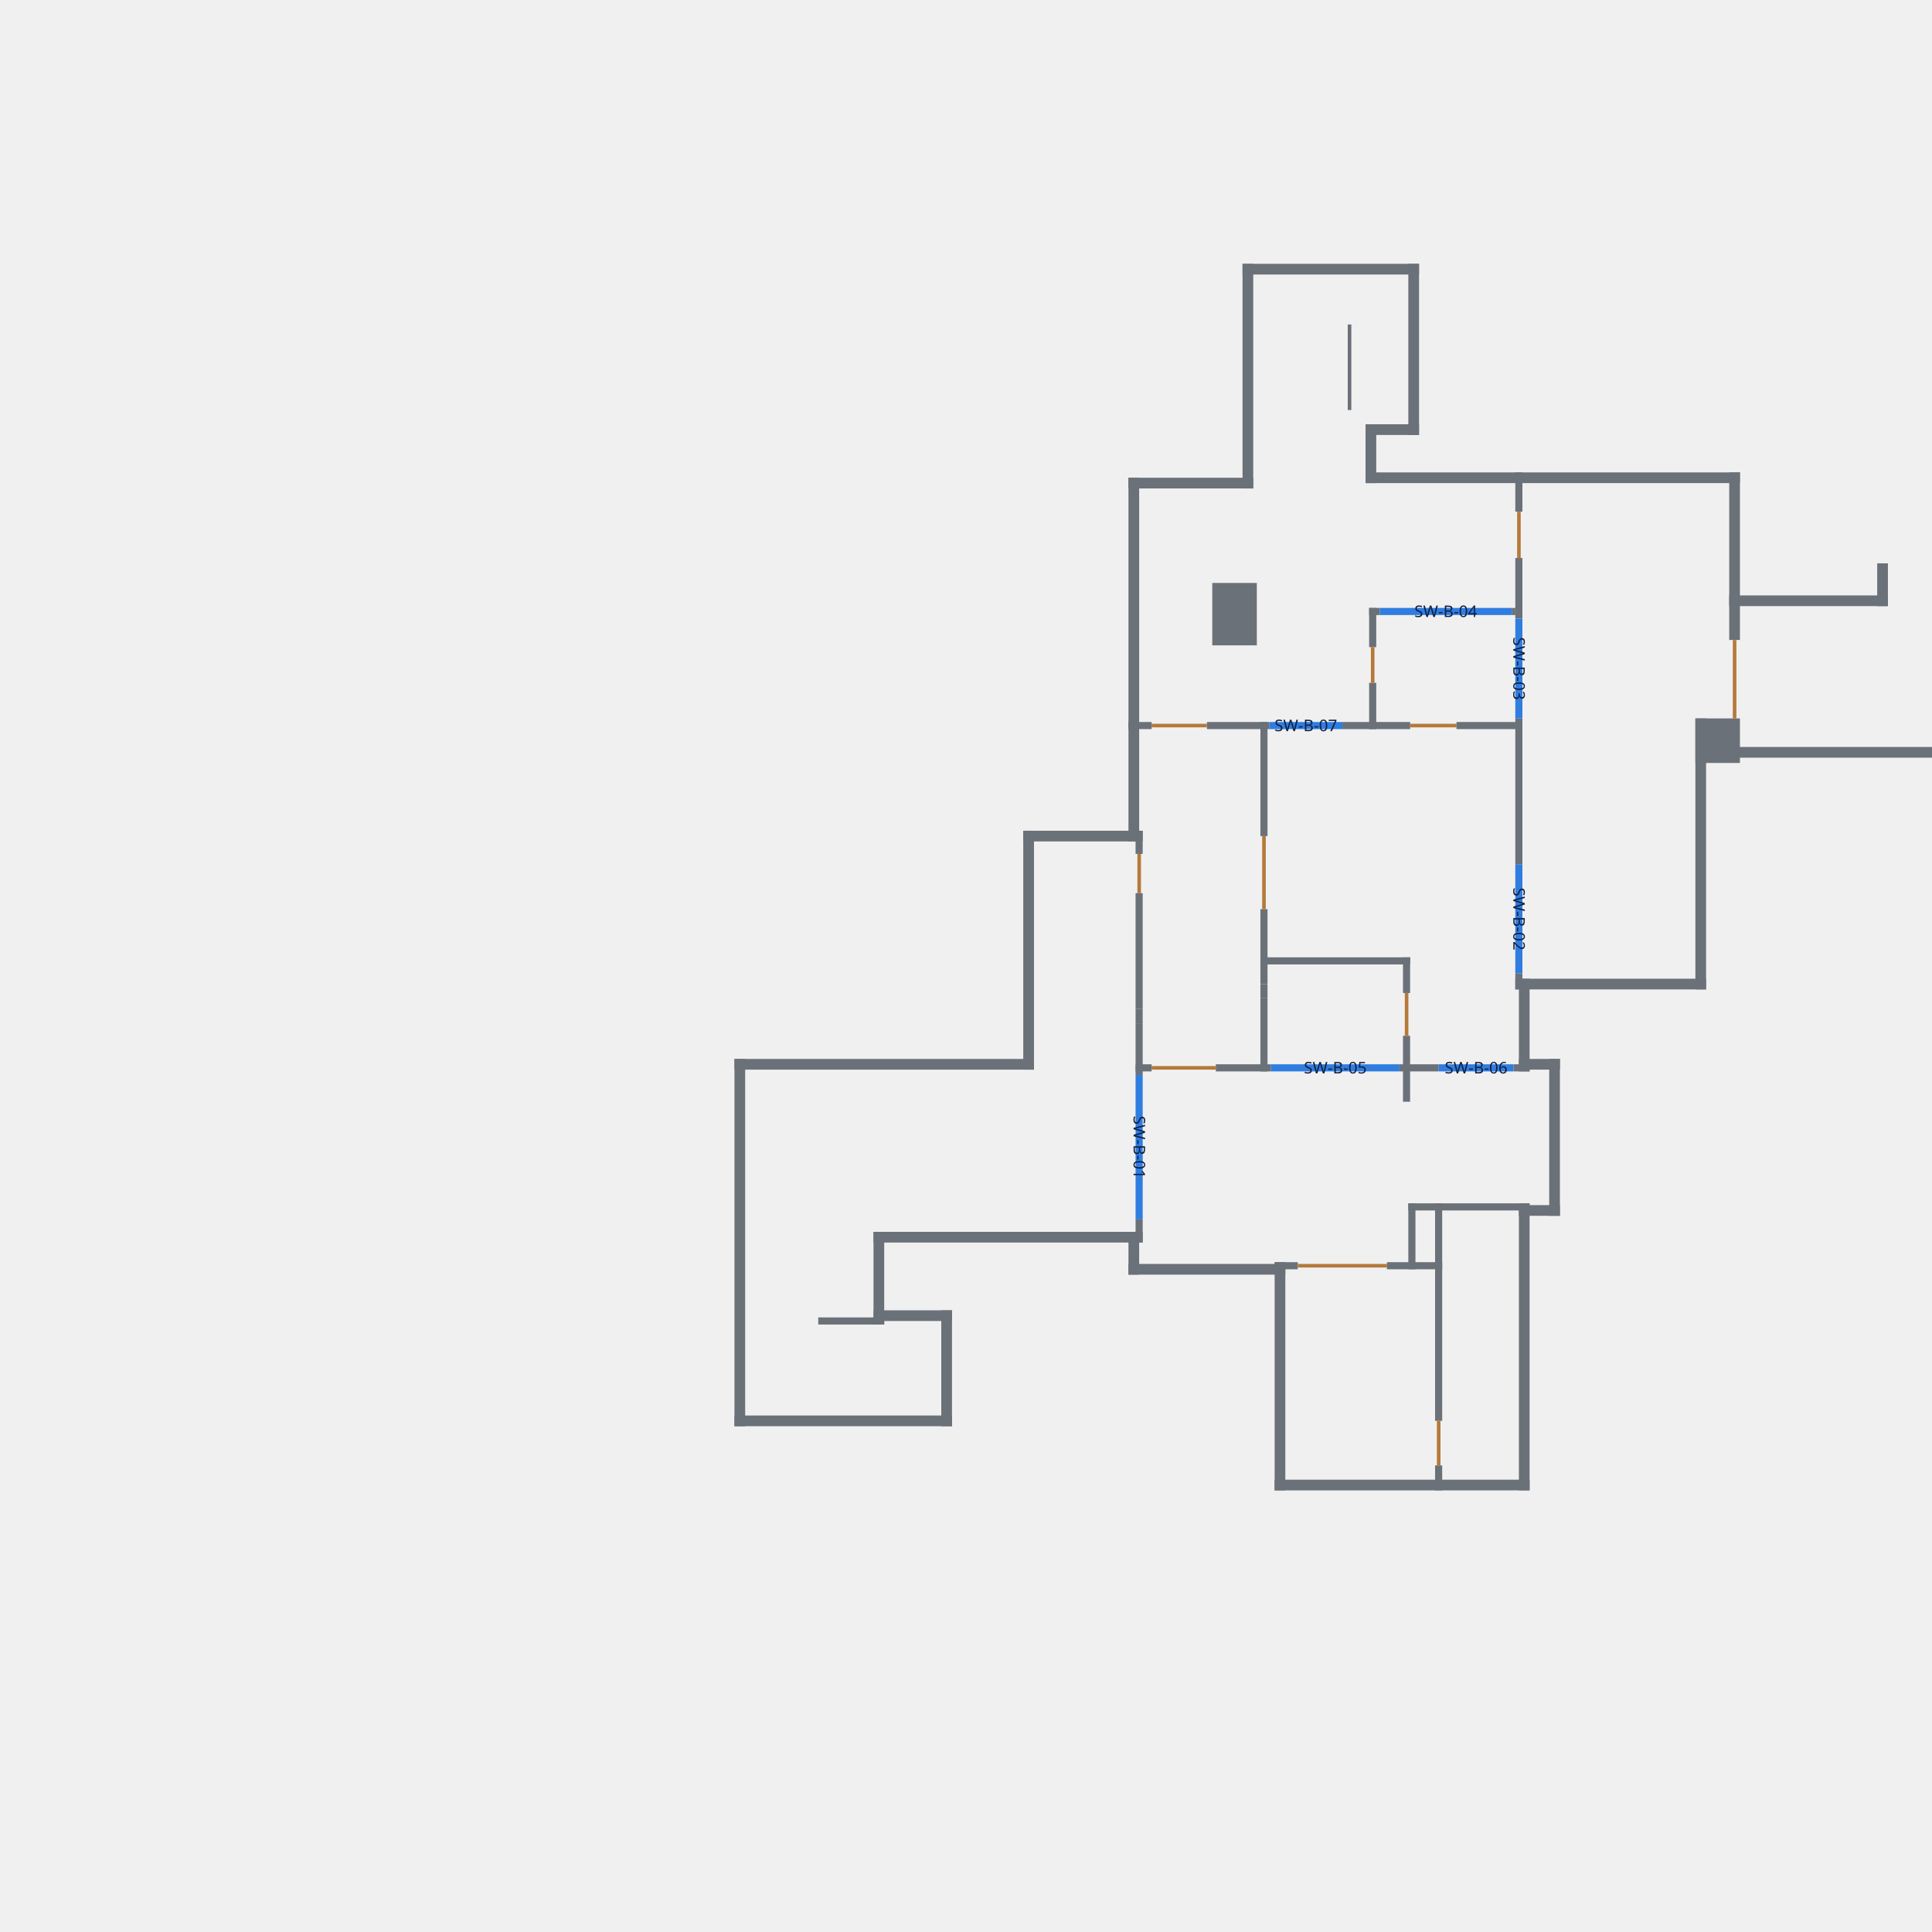
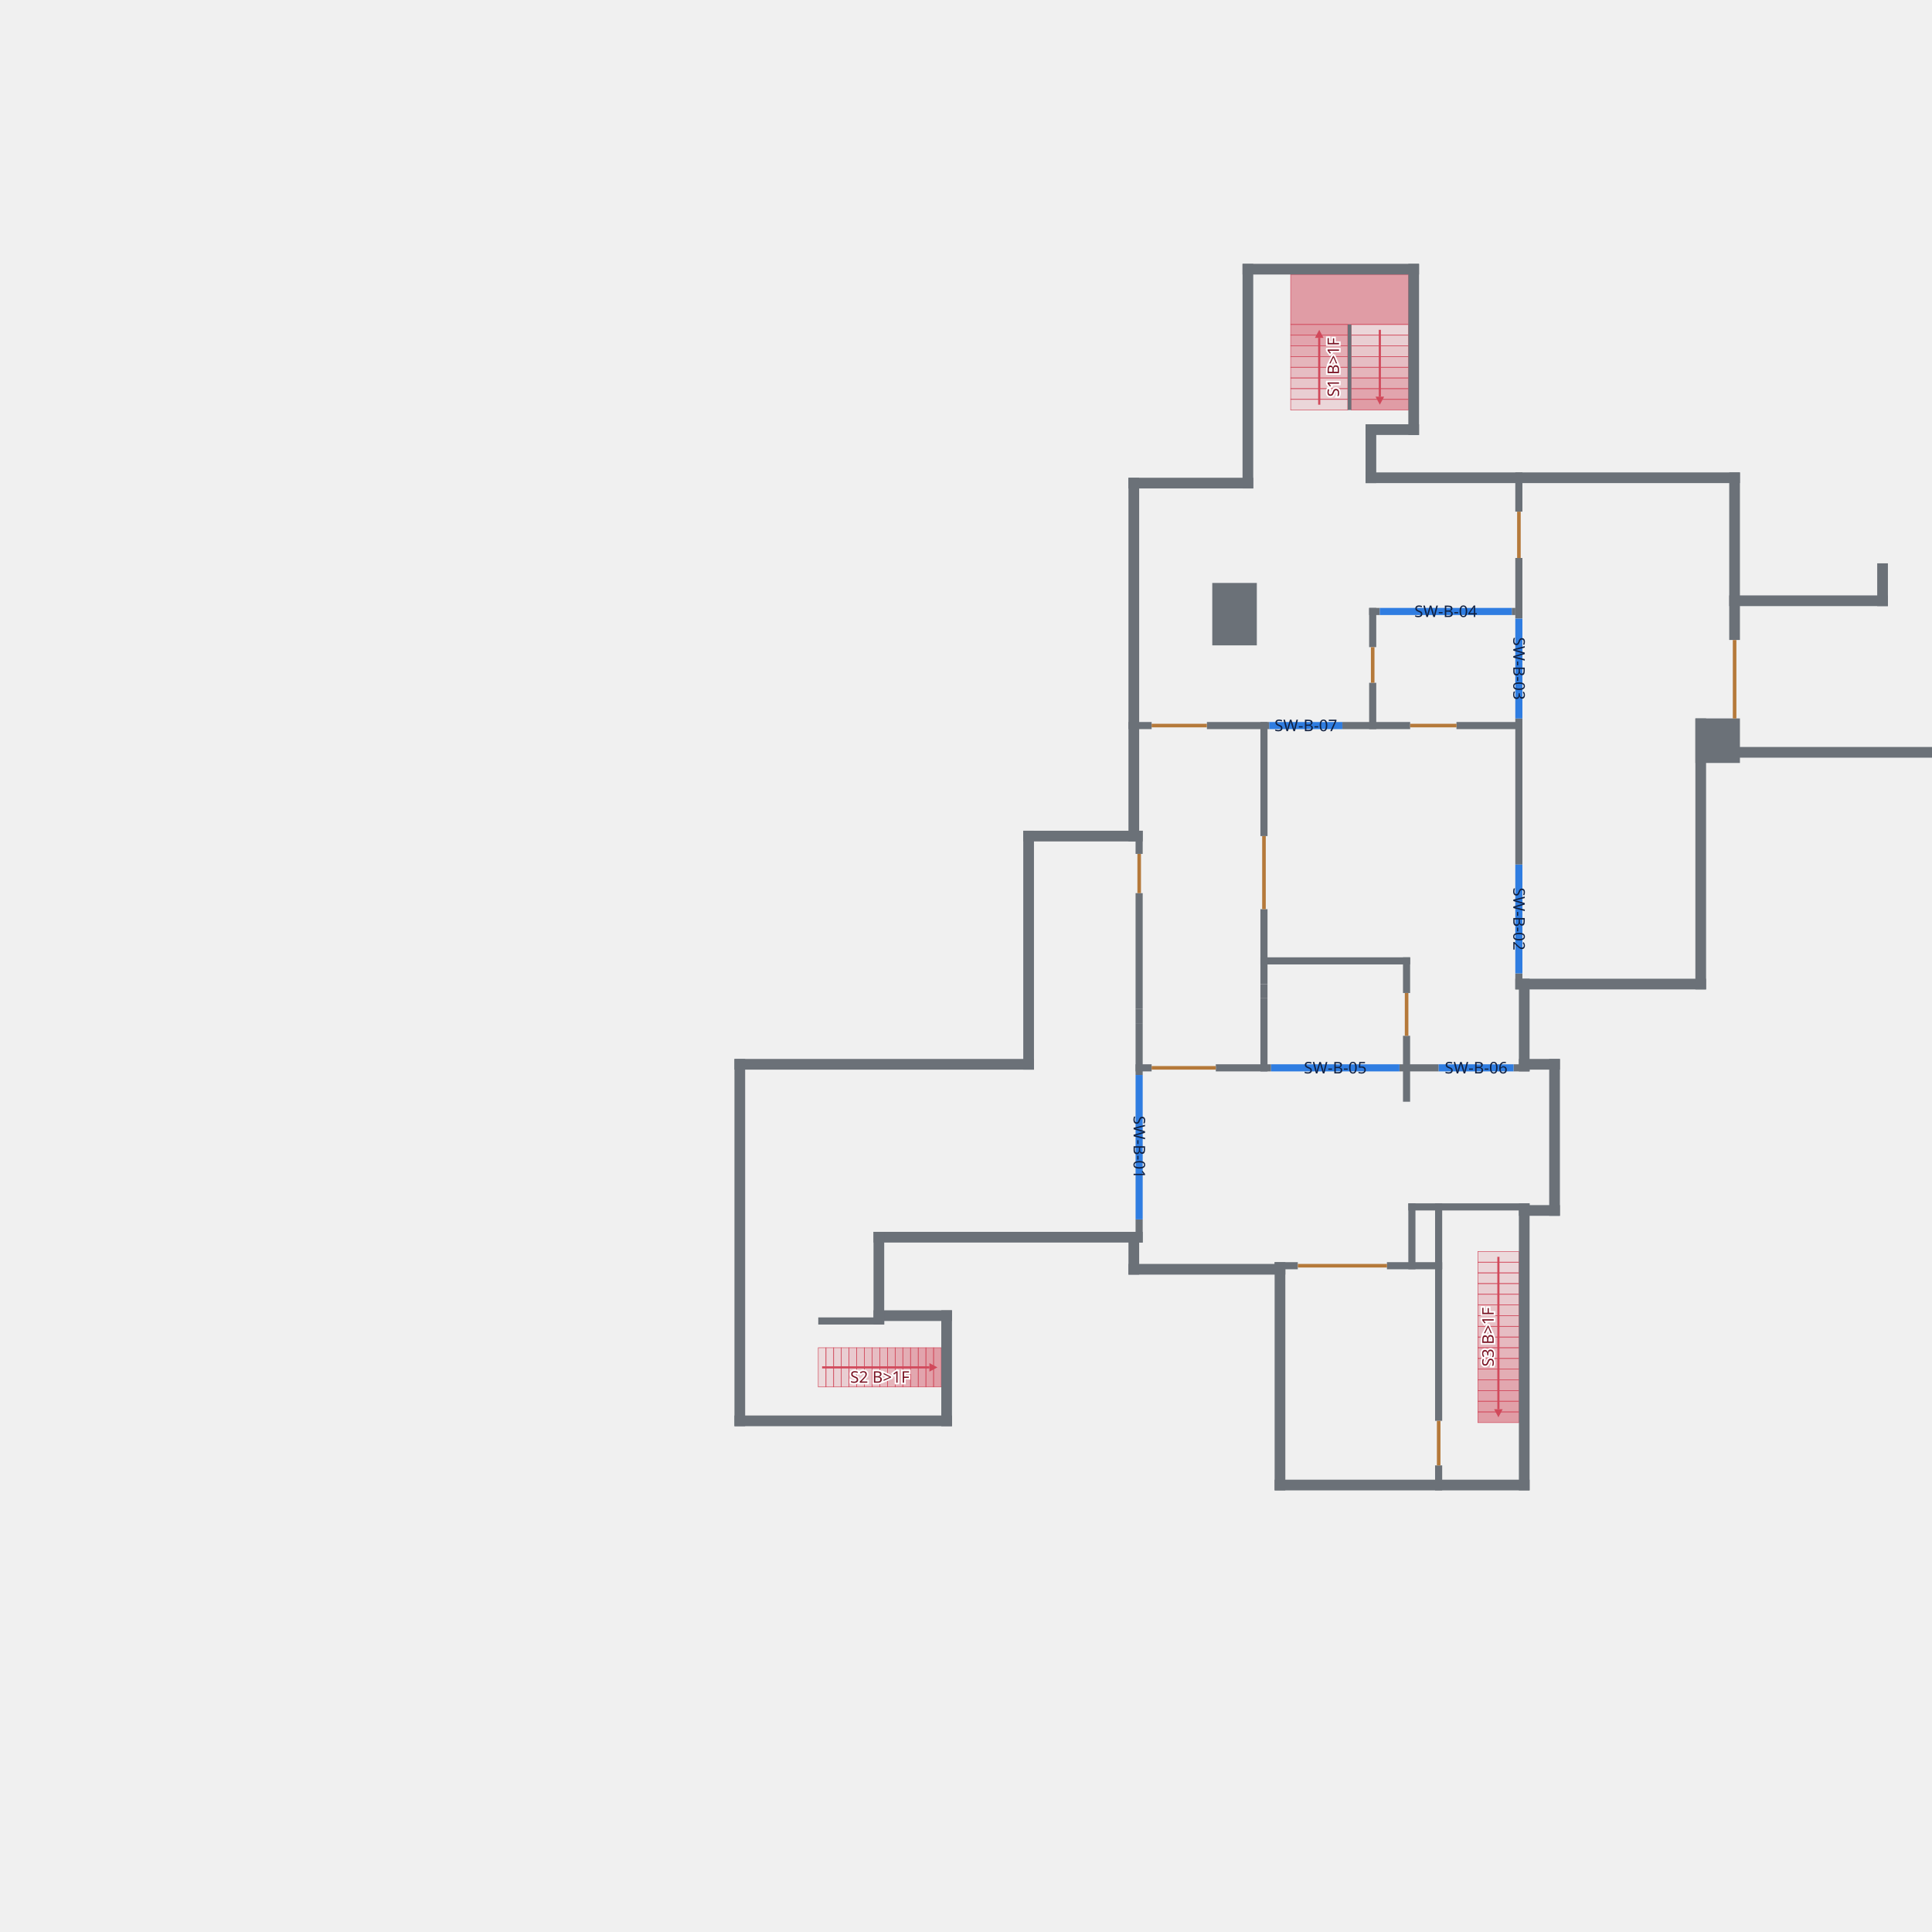
<svg xmlns="http://www.w3.org/2000/svg" data-generator="tools/mapgen" viewBox="0 0 361.244 361.244" width="1024" height="1024">
-   <style>text{font:3px sans-serif;fill:#102040;text-anchor:middle;dominant-baseline:middle}text.rooms{font:bold 4px sans-serif;fill:#7a1f5c}</style>
+   <style>text{font:3px sans-serif;fill:#102040;text-anchor:middle;dominant-baseline:middle}text.rooms{font:bold 4px sans-serif;fill:#7a1f5c}text.stairs{fill:#7a1424;paint-order:stroke;stroke:#fff;stroke-width:0.6px}</style>
+   <rect class="stairs" x="241.33" y="74.67" width="10.67" height="2" fill="#d1495b" fill-opacity="0.15" stroke="#d1495b" stroke-width="0.1" />
+   <rect class="stairs" x="241.33" y="72.67" width="10.67" height="2" fill="#d1495b" fill-opacity="0.2" stroke="#d1495b" stroke-width="0.1" />
+   <rect class="stairs" x="241.33" y="70.67" width="10.67" height="2" fill="#d1495b" fill-opacity="0.25" stroke="#d1495b" stroke-width="0.1" />
+   <rect class="stairs" x="241.33" y="68.67" width="10.67" height="2" fill="#d1495b" fill-opacity="0.3" stroke="#d1495b" stroke-width="0.1" />
+   <rect class="stairs" x="241.33" y="66.67" width="10.67" height="2" fill="#d1495b" fill-opacity="0.35" stroke="#d1495b" stroke-width="0.1" />
+   <rect class="stairs" x="241.33" y="64.67" width="10.67" height="2" fill="#d1495b" fill-opacity="0.4" stroke="#d1495b" stroke-width="0.1" />
+   <rect class="stairs" x="241.33" y="62.67" width="10.67" height="2" fill="#d1495b" fill-opacity="0.45" stroke="#d1495b" stroke-width="0.1" />
+   <rect class="stairs" x="241.33" y="60.67" width="10.67" height="2" fill="#d1495b" fill-opacity="0.5" stroke="#d1495b" stroke-width="0.1" />
+   <path class="stairs" d="M246.67 75.67L246.67 63.17" stroke="#d1495b" stroke-width="0.4" fill="none" />
+   <path class="stairs" d="M246.67 61.67L247.47 63.17L245.87 63.17Z" fill="#d1495b" />
+   <rect class="stairs" x="252.67" y="60.67" width="10.67" height="2" fill="#d1495b" fill-opacity="0.15" stroke="#d1495b" stroke-width="0.1" />
+   <rect class="stairs" x="252.67" y="62.67" width="10.67" height="2" fill="#d1495b" fill-opacity="0.2" stroke="#d1495b" stroke-width="0.1" />
+   <rect class="stairs" x="252.67" y="64.67" width="10.67" height="2" fill="#d1495b" fill-opacity="0.25" stroke="#d1495b" stroke-width="0.1" />
+   <rect class="stairs" x="252.67" y="66.67" width="10.67" height="2" fill="#d1495b" fill-opacity="0.3" stroke="#d1495b" stroke-width="0.1" />
+   <rect class="stairs" x="252.67" y="68.67" width="10.67" height="2" fill="#d1495b" fill-opacity="0.35" stroke="#d1495b" stroke-width="0.1" />
+   <rect class="stairs" x="252.67" y="70.67" width="10.67" height="2" fill="#d1495b" fill-opacity="0.4" stroke="#d1495b" stroke-width="0.1" />
+   <rect class="stairs" x="252.67" y="72.67" width="10.67" height="2" fill="#d1495b" fill-opacity="0.45" stroke="#d1495b" stroke-width="0.1" />
+   <rect class="stairs" x="252.67" y="74.67" width="10.67" height="2" fill="#d1495b" fill-opacity="0.5" stroke="#d1495b" stroke-width="0.1" />
+   <path class="stairs" d="M258 61.67L258 74.17" stroke="#d1495b" stroke-width="0.4" fill="none" />
+   <path class="stairs" d="M258 75.67L257.2 74.17L258.8 74.17Z" fill="#d1495b" />
+   <rect class="stairs" x="153" y="252" width="1.44" height="7.33" fill="#d1495b" fill-opacity="0.13" stroke="#d1495b" stroke-width="0.1" />
+   <rect class="stairs" x="154.44" y="252" width="1.44" height="7.33" fill="#d1495b" fill-opacity="0.15" stroke="#d1495b" stroke-width="0.1" />
+   <rect class="stairs" x="155.87" y="252" width="1.44" height="7.33" fill="#d1495b" fill-opacity="0.18" stroke="#d1495b" stroke-width="0.1" />
+   <rect class="stairs" x="157.31" y="252" width="1.44" height="7.33" fill="#d1495b" fill-opacity="0.2" stroke="#d1495b" stroke-width="0.1" />
+   <rect class="stairs" x="158.75" y="252" width="1.44" height="7.33" fill="#d1495b" fill-opacity="0.23" stroke="#d1495b" stroke-width="0.1" />
+   <rect class="stairs" x="160.19" y="252" width="1.44" height="7.33" fill="#d1495b" fill-opacity="0.25" stroke="#d1495b" stroke-width="0.1" />
+   <rect class="stairs" x="161.62" y="252" width="1.44" height="7.33" fill="#d1495b" fill-opacity="0.28" stroke="#d1495b" stroke-width="0.1" />
+   <rect class="stairs" x="163.06" y="252" width="1.44" height="7.33" fill="#d1495b" fill-opacity="0.3" stroke="#d1495b" stroke-width="0.1" />
+   <rect class="stairs" x="164.5" y="252" width="1.44" height="7.33" fill="#d1495b" fill-opacity="0.33" stroke="#d1495b" stroke-width="0.1" />
+   <rect class="stairs" x="165.94" y="252" width="1.44" height="7.33" fill="#d1495b" fill-opacity="0.35" stroke="#d1495b" stroke-width="0.1" />
+   <rect class="stairs" x="167.37" y="252" width="1.44" height="7.33" fill="#d1495b" fill-opacity="0.38" stroke="#d1495b" stroke-width="0.1" />
+   <rect class="stairs" x="168.81" y="252" width="1.44" height="7.33" fill="#d1495b" fill-opacity="0.4" stroke="#d1495b" stroke-width="0.1" />
+   <rect class="stairs" x="170.25" y="252" width="1.44" height="7.33" fill="#d1495b" fill-opacity="0.43" stroke="#d1495b" stroke-width="0.1" />
+   <rect class="stairs" x="171.69" y="252" width="1.44" height="7.33" fill="#d1495b" fill-opacity="0.45" stroke="#d1495b" stroke-width="0.1" />
+   <rect class="stairs" x="173.12" y="252" width="1.44" height="7.33" fill="#d1495b" fill-opacity="0.48" stroke="#d1495b" stroke-width="0.1" />
+   <rect class="stairs" x="174.56" y="252" width="1.44" height="7.33" fill="#d1495b" fill-opacity="0.5" stroke="#d1495b" stroke-width="0.1" />
+   <path class="stairs" d="M153.72 255.67L173.78 255.67" stroke="#d1495b" stroke-width="0.4" fill="none" />
+   <path class="stairs" d="M175.28 255.67L173.78 256.47L173.78 254.87Z" fill="#d1495b" />
+   <rect class="stairs" x="276.33" y="234" width="7.67" height="2" fill="#d1495b" fill-opacity="0.13" stroke="#d1495b" stroke-width="0.1" />
+   <rect class="stairs" x="276.33" y="236" width="7.67" height="2" fill="#d1495b" fill-opacity="0.15" stroke="#d1495b" stroke-width="0.1" />
+   <rect class="stairs" x="276.33" y="238" width="7.67" height="2" fill="#d1495b" fill-opacity="0.18" stroke="#d1495b" stroke-width="0.1" />
+   <rect class="stairs" x="276.33" y="240" width="7.67" height="2" fill="#d1495b" fill-opacity="0.2" stroke="#d1495b" stroke-width="0.1" />
+   <rect class="stairs" x="276.33" y="242" width="7.67" height="2" fill="#d1495b" fill-opacity="0.23" stroke="#d1495b" stroke-width="0.1" />
+   <rect class="stairs" x="276.33" y="244" width="7.67" height="2" fill="#d1495b" fill-opacity="0.25" stroke="#d1495b" stroke-width="0.1" />
+   <rect class="stairs" x="276.33" y="246" width="7.67" height="2" fill="#d1495b" fill-opacity="0.28" stroke="#d1495b" stroke-width="0.1" />
+   <rect class="stairs" x="276.33" y="248" width="7.67" height="2" fill="#d1495b" fill-opacity="0.3" stroke="#d1495b" stroke-width="0.1" />
+   <rect class="stairs" x="276.33" y="250" width="7.67" height="2" fill="#d1495b" fill-opacity="0.33" stroke="#d1495b" stroke-width="0.1" />
+   <rect class="stairs" x="276.33" y="252" width="7.67" height="2" fill="#d1495b" fill-opacity="0.35" stroke="#d1495b" stroke-width="0.1" />
+   <rect class="stairs" x="276.33" y="254" width="7.67" height="2" fill="#d1495b" fill-opacity="0.38" stroke="#d1495b" stroke-width="0.1" />
+   <rect class="stairs" x="276.33" y="256" width="7.67" height="2" fill="#d1495b" fill-opacity="0.4" stroke="#d1495b" stroke-width="0.1" />
+   <rect class="stairs" x="276.33" y="258" width="7.67" height="2" fill="#d1495b" fill-opacity="0.43" stroke="#d1495b" stroke-width="0.1" />
+   <rect class="stairs" x="276.33" y="260" width="7.67" height="2" fill="#d1495b" fill-opacity="0.45" stroke="#d1495b" stroke-width="0.1" />
+   <rect class="stairs" x="276.33" y="262" width="7.67" height="2" fill="#d1495b" fill-opacity="0.48" stroke="#d1495b" stroke-width="0.1" />
+   <rect class="stairs" x="276.33" y="264" width="7.67" height="2" fill="#d1495b" fill-opacity="0.5" stroke="#d1495b" stroke-width="0.1" />
+   <path class="stairs" d="M280.17 235L280.17 263.5" stroke="#d1495b" stroke-width="0.4" fill="none" />
+   <path class="stairs" d="M280.17 265L279.37 263.5L280.97 263.5Z" fill="#d1495b" />
+   <rect class="stairs" x="241.33" y="51.33" width="22" height="9.33" fill="#d1495b" fill-opacity="0.5" stroke="#d1495b" stroke-width="0.1" />
  <rect class="walls" x="211" y="135" width="4.33" height="1.33" fill="#6b7178" />
  <rect class="walls" x="225.67" y="135" width="11.67" height="1.33" fill="#6b7178" />
  <rect class="walls" x="251" y="135" width="12.67" height="1.33" fill="#6b7178" />
  <rect class="walls" x="272.33" y="135" width="12.33" height="1.33" fill="#6b7178" />
  <rect class="walls" x="317" y="134.33" width="8.33" height="8.33" fill="#6b7178" />
  <rect class="walls" x="137.33" y="198" width="56" height="2" fill="#6b7178" />
  <rect class="walls" x="212.33" y="199" width="3" height="1.33" fill="#6b7178" />
  <rect class="walls" x="227.33" y="199" width="10.33" height="1.33" fill="#6b7178" />
  <rect class="walls" x="261.67" y="199" width="7.33" height="1.33" fill="#6b7178" />
  <rect class="walls" x="283" y="199" width="3" height="1.33" fill="#6b7178" />
  <rect class="walls" x="284" y="198" width="7.67" height="2" fill="#6b7178" />
  <rect class="walls" x="163.33" y="230.33" width="50.33" height="2" fill="#6b7178" />
  <rect class="walls" x="211" y="89.33" width="23.33" height="2" fill="#6b7178" />
  <rect class="walls" x="255.33" y="88.33" width="70" height="2" fill="#6b7178" />
  <rect class="walls" x="137.33" y="264.67" width="40.67" height="2" fill="#6b7178" />
  <rect class="walls" x="323" y="139.67" width="38.33" height="2" fill="#6b7178" />
  <rect class="walls" x="211" y="236.33" width="29.33" height="2" fill="#6b7178" />
  <rect class="walls" x="238.33" y="236" width="4.33" height="1.33" fill="#6b7178" />
  <rect class="walls" x="259.33" y="236" width="10.33" height="1.33" fill="#6b7178" />
  <rect class="walls" x="232.33" y="49.33" width="33" height="2" fill="#6b7178" />
  <rect class="walls" x="238.33" y="276.67" width="47.67" height="2" fill="#6b7178" />
  <rect class="walls" x="283.33" y="183" width="35.67" height="2" fill="#6b7178" />
  <rect class="walls" x="256" y="113.67" width="2" height="1.33" fill="#6b7178" />
  <rect class="walls" x="282.67" y="113.67" width="0.67" height="1.33" fill="#6b7178" />
  <rect class="walls" x="323.33" y="111.33" width="29.67" height="2" fill="#6b7178" />
  <rect class="walls" x="235.67" y="179" width="28" height="1.33" fill="#6b7178" />
  <rect class="walls" x="191.33" y="155.33" width="22.33" height="2" fill="#6b7178" />
  <rect class="walls" x="153" y="246.33" width="12.33" height="1.33" fill="#6b7178" />
  <rect class="walls" x="163.33" y="245" width="14.67" height="2" fill="#6b7178" />
  <rect class="walls" x="263.33" y="225" width="22.67" height="1.33" fill="#6b7178" />
  <rect class="walls" x="284" y="225.33" width="7.67" height="2" fill="#6b7178" />
  <rect class="walls" x="255.33" y="79.33" width="10" height="2" fill="#6b7178" />
  <rect class="walls" x="283.33" y="88.33" width="1.33" height="7.33" fill="#6b7178" />
  <rect class="walls" x="283.33" y="104.33" width="1.33" height="11.33" fill="#6b7178" />
  <rect class="walls" x="283.33" y="134.33" width="1.33" height="27.33" fill="#6b7178" />
  <rect class="walls" x="283.33" y="182" width="1.33" height="3" fill="#6b7178" />
  <rect class="walls" x="284" y="183" width="2" height="17.33" fill="#6b7178" />
  <rect class="walls" x="284" y="225" width="2" height="53.67" fill="#6b7178" />
  <rect class="walls" x="211" y="89.33" width="2" height="68" fill="#6b7178" />
  <rect class="walls" x="212.33" y="155.33" width="1.33" height="4.33" fill="#6b7178" />
  <rect class="walls" x="212.33" y="167" width="1.33" height="21.67" fill="#6b7178" />
  <rect class="walls" x="212.33" y="188.67" width="1.33" height="2.67" fill="#6b7178" />
  <rect class="walls" x="212.33" y="191.33" width="1.33" height="9.67" fill="#6b7178" />
  <rect class="walls" x="212.33" y="228" width="1.33" height="4.33" fill="#6b7178" />
  <rect class="walls" x="211" y="230.33" width="2" height="8" fill="#6b7178" />
  <rect class="walls" x="137.33" y="198" width="2" height="68.67" fill="#6b7178" />
  <rect class="walls" x="235.67" y="135" width="1.33" height="21.33" fill="#6b7178" />
  <rect class="walls" x="235.67" y="170" width="1.33" height="14" fill="#6b7178" />
  <rect class="walls" x="235.67" y="184" width="1.33" height="2.67" fill="#6b7178" />
  <rect class="walls" x="235.67" y="186.67" width="1.33" height="13.67" fill="#6b7178" />
  <rect class="walls" x="317" y="134.33" width="2" height="50.67" fill="#6b7178" />
  <rect class="walls" x="232.33" y="49.33" width="2" height="42" fill="#6b7178" />
  <rect class="walls" x="226.67" y="109" width="8.33" height="11.67" fill="#6b7178" />
  <rect class="walls" x="191.33" y="155.33" width="2" height="44.67" fill="#6b7178" />
  <rect class="walls" x="268.33" y="225" width="1.33" height="40.67" fill="#6b7178" />
  <rect class="walls" x="268.33" y="274" width="1.33" height="4.67" fill="#6b7178" />
  <rect class="walls" x="238.33" y="236" width="2" height="42.67" fill="#6b7178" />
  <rect class="walls" x="263.33" y="49.33" width="2" height="32" fill="#6b7178" />
  <rect class="walls" x="262.33" y="179" width="1.33" height="6.67" fill="#6b7178" />
  <rect class="walls" x="262.33" y="193.67" width="1.33" height="12.33" fill="#6b7178" />
  <rect class="walls" x="263.33" y="225" width="1.33" height="12.33" fill="#6b7178" />
  <rect class="walls" x="323.33" y="88.33" width="2" height="31.33" fill="#6b7178" />
  <rect class="walls" x="289.67" y="198" width="2" height="29.33" fill="#6b7178" />
  <rect class="walls" x="255.33" y="79.33" width="2" height="11" fill="#6b7178" />
  <rect class="walls" x="256" y="113.67" width="1.33" height="7.33" fill="#6b7178" />
  <rect class="walls" x="256" y="127.67" width="1.33" height="8.67" fill="#6b7178" />
  <rect class="walls" x="176" y="245" width="2" height="21.67" fill="#6b7178" />
  <rect class="walls" x="163.33" y="230.33" width="2" height="17.33" fill="#6b7178" />
  <rect class="walls" x="351" y="105.33" width="2" height="8" fill="#6b7178" />
  <rect class="walls" x="252" y="60.67" width="0.67" height="16" fill="#6b7178" />
  <rect class="panels" x="212.33" y="201" width="1.33" height="27" fill="#2f7de1" />
  <rect class="panels" x="283.33" y="161.67" width="1.33" height="20.33" fill="#2f7de1" />
  <rect class="panels" x="283.33" y="115.67" width="1.33" height="18.67" fill="#2f7de1" />
  <rect class="panels" x="258" y="113.67" width="24.67" height="1.33" fill="#2f7de1" />
  <rect class="panels" x="237.67" y="199" width="24" height="1.33" fill="#2f7de1" />
  <rect class="panels" x="269" y="199" width="14" height="1.33" fill="#2f7de1" />
  <rect class="panels" x="237.33" y="135" width="13.67" height="1.33" fill="#2f7de1" />
  <rect class="openings" x="215.33" y="135.33" width="10.33" height="0.67" fill="#b5793a" />
  <rect class="openings" x="263.67" y="135.33" width="8.67" height="0.67" fill="#b5793a" />
  <rect class="openings" x="215.33" y="199.33" width="12" height="0.67" fill="#b5793a" />
  <rect class="openings" x="242.67" y="236.33" width="16.67" height="0.67" fill="#b5793a" />
  <rect class="openings" x="283.67" y="95.67" width="0.67" height="8.67" fill="#b5793a" />
  <rect class="openings" x="212.67" y="159.67" width="0.67" height="7.33" fill="#b5793a" />
  <rect class="openings" x="236" y="156.33" width="0.67" height="13.67" fill="#b5793a" />
  <rect class="openings" x="268.67" y="265.67" width="0.67" height="8.33" fill="#b5793a" />
  <rect class="openings" x="262.67" y="185.67" width="0.67" height="8" fill="#b5793a" />
  <rect class="openings" x="324" y="119.67" width="0.67" height="14.67" fill="#b5793a" />
  <rect class="openings" x="256.33" y="121" width="0.67" height="6.67" fill="#b5793a" />
+   <text class="labels stairs" x="249.33" y="68.67" transform="rotate(-90 249.33 68.67)">S1 B&gt;1F</text>
+   <text class="labels stairs" x="164.5" y="257.5" transform="rotate(0 164.5 257.5)">S2 B&gt;1F</text>
+   <text class="labels stairs" x="278.25" y="250" transform="rotate(-90 278.25 250)">S3 B&gt;1F</text>
  <text class="labels" x="213" y="214.5" transform="rotate(90 213 214.5)">SW-B-01</text>
  <text class="labels" x="284" y="171.83" transform="rotate(90 284 171.83)">SW-B-02</text>
  <text class="labels" x="284" y="125" transform="rotate(90 284 125)">SW-B-03</text>
  <text class="labels" x="270.33" y="114.33">SW-B-04</text>
  <text class="labels" x="249.67" y="199.67">SW-B-05</text>
  <text class="labels" x="276" y="199.67">SW-B-06</text>
  <text class="labels" x="244.17" y="135.67">SW-B-07</text>
  <text class="rooms" x="238.17" y="69.17" />
  <text class="rooms" x="243.83" y="109.83" />
  <text class="rooms" x="270.17" y="124.83" />
  <text class="rooms" x="302.5" y="134.5" />
  <text class="rooms" x="262.5" y="162.83" />
  <text class="rooms" x="249.5" y="189.5" />
  <text class="rooms" x="224.5" y="167.5" />
  <text class="rooms" x="202.83" y="177.83" />
  <text class="rooms" x="175.83" y="215.17" />
  <text class="rooms" x="149.83" y="249.83" />
  <text class="rooms" x="248.5" y="216.83" />
  <text class="rooms" x="254.17" y="256.83" />
  <text class="rooms" x="273.17" y="251.5" />
</svg>
